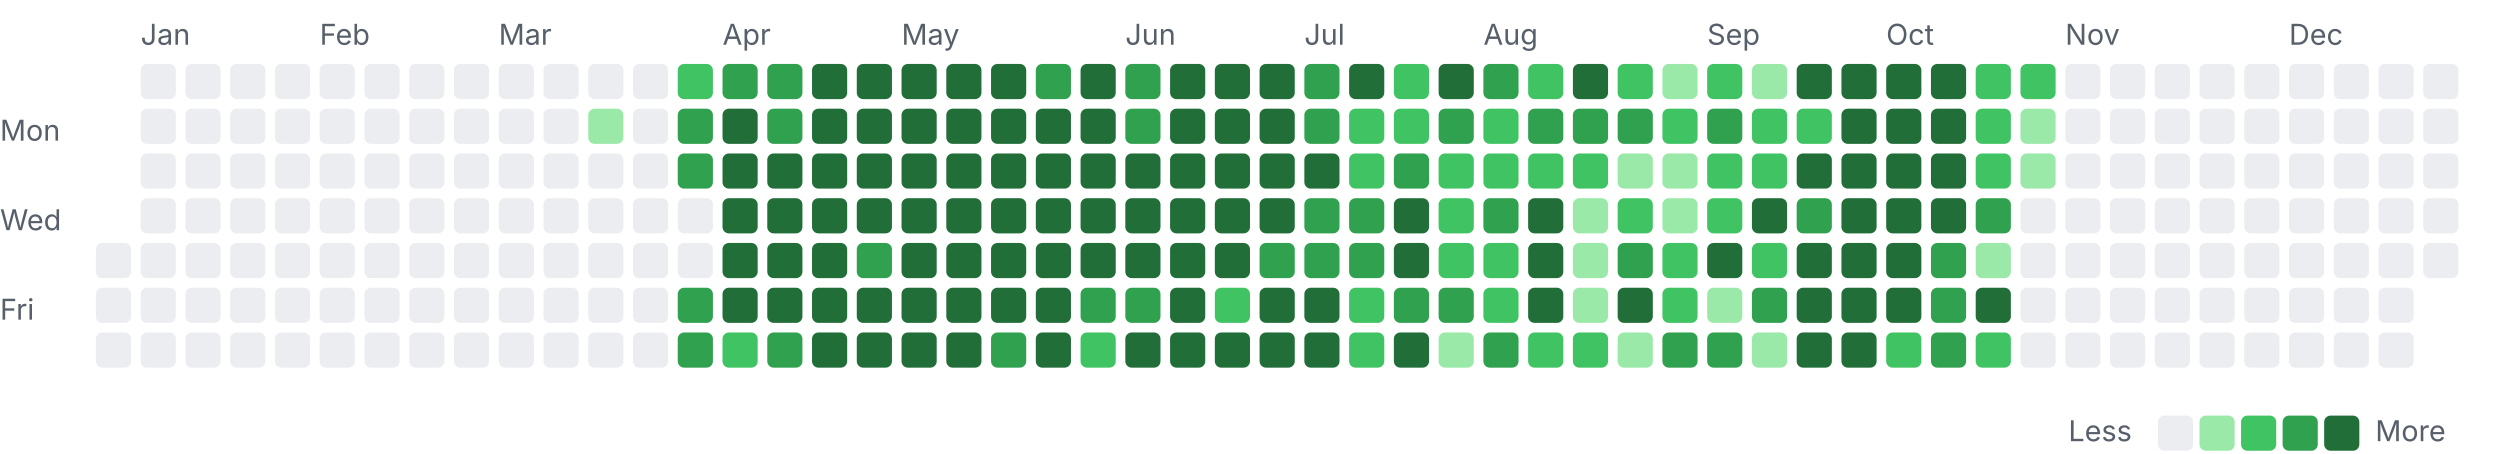
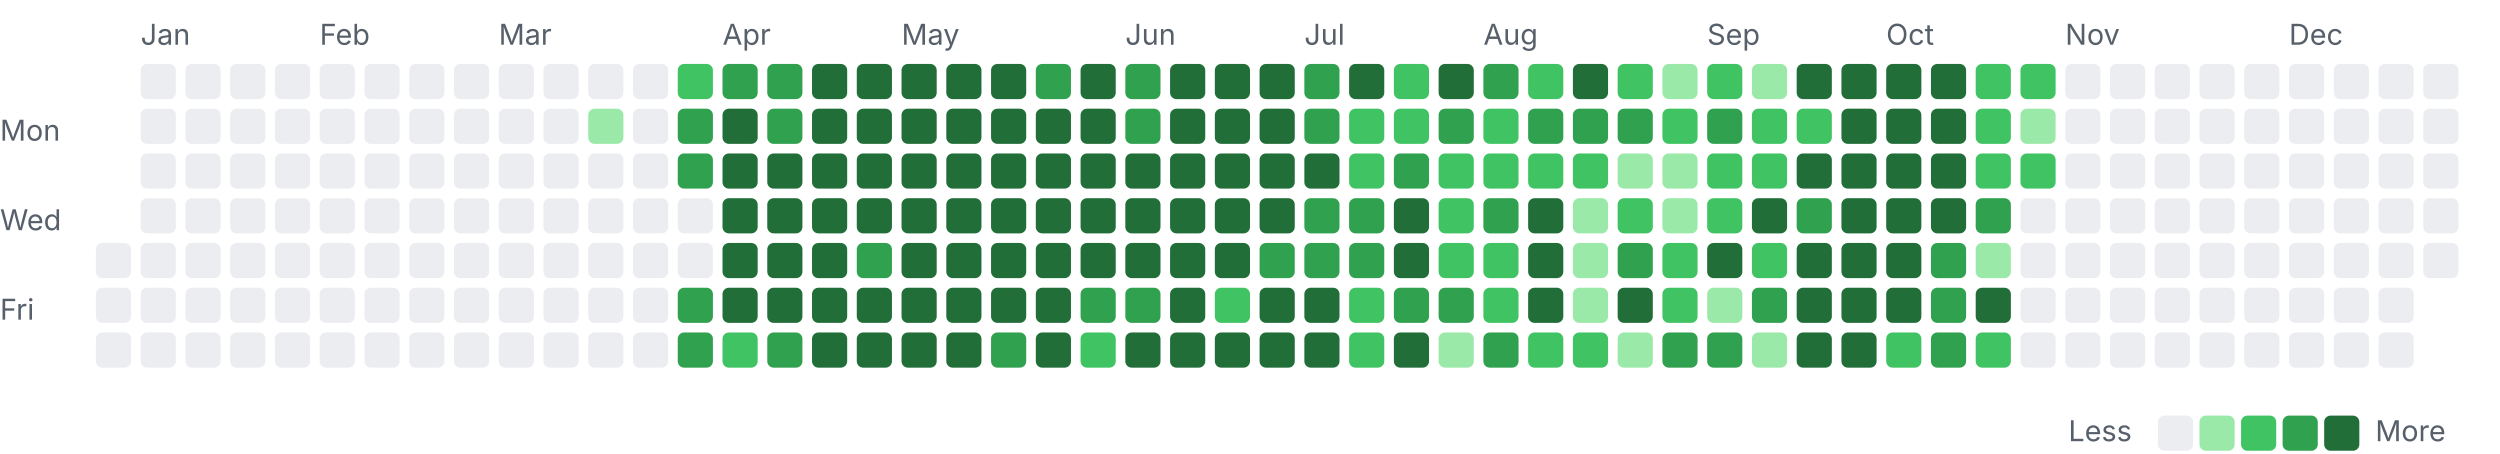
<svg xmlns="http://www.w3.org/2000/svg" width="782" height="142" viewBox="0 0 782 142">
  <style>.l0{fill:#ebedf0}.l1{fill:#9be9a8}.l2{fill:#40c463}.l3{fill:#30a14e}.l4{fill:#216e39} .lbl{fill:#57606a;font:9px -apple-system,Segoe UI,sans-serif}@media(prefers-color-scheme:dark){.l0{fill:#161b22}.l1{fill:#0e4429}.l2{fill:#006d32}.l3{fill:#26a641}.l4{fill:#39d353} .lbl{fill:#8b949e}}</style>
  <text class="lbl" x="44" y="14">Jan</text>
  <text class="lbl" x="100" y="14">Feb</text>
  <text class="lbl" x="156" y="14">Mar</text>
  <text class="lbl" x="226" y="14">Apr</text>
  <text class="lbl" x="282" y="14">May</text>
  <text class="lbl" x="352" y="14">Jun</text>
  <text class="lbl" x="408" y="14">Jul</text>
  <text class="lbl" x="464" y="14">Aug</text>
  <text class="lbl" x="534" y="14">Sep</text>
  <text class="lbl" x="590" y="14">Oct</text>
  <text class="lbl" x="646" y="14">Nov</text>
  <text class="lbl" x="716" y="14">Dec</text>
  <text class="lbl" x="0" y="44">Mon</text>
  <text class="lbl" x="0" y="72">Wed</text>
  <text class="lbl" x="0" y="100">Fri</text>
  <rect class="l0" x="30" y="76" width="11" height="11" rx="2" />
  <rect class="l0" x="30" y="90" width="11" height="11" rx="2" />
  <rect class="l0" x="30" y="104" width="11" height="11" rx="2" />
  <rect class="l0" x="44" y="20" width="11" height="11" rx="2" />
  <rect class="l0" x="44" y="34" width="11" height="11" rx="2" />
  <rect class="l0" x="44" y="48" width="11" height="11" rx="2" />
  <rect class="l0" x="44" y="62" width="11" height="11" rx="2" />
  <rect class="l0" x="44" y="76" width="11" height="11" rx="2" />
  <rect class="l0" x="44" y="90" width="11" height="11" rx="2" />
  <rect class="l0" x="44" y="104" width="11" height="11" rx="2" />
  <rect class="l0" x="58" y="20" width="11" height="11" rx="2" />
  <rect class="l0" x="58" y="34" width="11" height="11" rx="2" />
  <rect class="l0" x="58" y="48" width="11" height="11" rx="2" />
  <rect class="l0" x="58" y="62" width="11" height="11" rx="2" />
  <rect class="l0" x="58" y="76" width="11" height="11" rx="2" />
  <rect class="l0" x="58" y="90" width="11" height="11" rx="2" />
  <rect class="l0" x="58" y="104" width="11" height="11" rx="2" />
  <rect class="l0" x="72" y="20" width="11" height="11" rx="2" />
  <rect class="l0" x="72" y="34" width="11" height="11" rx="2" />
  <rect class="l0" x="72" y="48" width="11" height="11" rx="2" />
  <rect class="l0" x="72" y="62" width="11" height="11" rx="2" />
  <rect class="l0" x="72" y="76" width="11" height="11" rx="2" />
  <rect class="l0" x="72" y="90" width="11" height="11" rx="2" />
  <rect class="l0" x="72" y="104" width="11" height="11" rx="2" />
  <rect class="l0" x="86" y="20" width="11" height="11" rx="2" />
  <rect class="l0" x="86" y="34" width="11" height="11" rx="2" />
  <rect class="l0" x="86" y="48" width="11" height="11" rx="2" />
  <rect class="l0" x="86" y="62" width="11" height="11" rx="2" />
  <rect class="l0" x="86" y="76" width="11" height="11" rx="2" />
  <rect class="l0" x="86" y="90" width="11" height="11" rx="2" />
  <rect class="l0" x="86" y="104" width="11" height="11" rx="2" />
  <rect class="l0" x="100" y="20" width="11" height="11" rx="2" />
  <rect class="l0" x="100" y="34" width="11" height="11" rx="2" />
  <rect class="l0" x="100" y="48" width="11" height="11" rx="2" />
  <rect class="l0" x="100" y="62" width="11" height="11" rx="2" />
  <rect class="l0" x="100" y="76" width="11" height="11" rx="2" />
  <rect class="l0" x="100" y="90" width="11" height="11" rx="2" />
  <rect class="l0" x="100" y="104" width="11" height="11" rx="2" />
  <rect class="l0" x="114" y="20" width="11" height="11" rx="2" />
  <rect class="l0" x="114" y="34" width="11" height="11" rx="2" />
  <rect class="l0" x="114" y="48" width="11" height="11" rx="2" />
  <rect class="l0" x="114" y="62" width="11" height="11" rx="2" />
  <rect class="l0" x="114" y="76" width="11" height="11" rx="2" />
  <rect class="l0" x="114" y="90" width="11" height="11" rx="2" />
  <rect class="l0" x="114" y="104" width="11" height="11" rx="2" />
  <rect class="l0" x="128" y="20" width="11" height="11" rx="2" />
  <rect class="l0" x="128" y="34" width="11" height="11" rx="2" />
  <rect class="l0" x="128" y="48" width="11" height="11" rx="2" />
  <rect class="l0" x="128" y="62" width="11" height="11" rx="2" />
  <rect class="l0" x="128" y="76" width="11" height="11" rx="2" />
  <rect class="l0" x="128" y="90" width="11" height="11" rx="2" />
  <rect class="l0" x="128" y="104" width="11" height="11" rx="2" />
  <rect class="l0" x="142" y="20" width="11" height="11" rx="2" />
  <rect class="l0" x="142" y="34" width="11" height="11" rx="2" />
  <rect class="l0" x="142" y="48" width="11" height="11" rx="2" />
  <rect class="l0" x="142" y="62" width="11" height="11" rx="2" />
  <rect class="l0" x="142" y="76" width="11" height="11" rx="2" />
  <rect class="l0" x="142" y="90" width="11" height="11" rx="2" />
  <rect class="l0" x="142" y="104" width="11" height="11" rx="2" />
  <rect class="l0" x="156" y="20" width="11" height="11" rx="2" />
  <rect class="l0" x="156" y="34" width="11" height="11" rx="2" />
  <rect class="l0" x="156" y="48" width="11" height="11" rx="2" />
  <rect class="l0" x="156" y="62" width="11" height="11" rx="2" />
  <rect class="l0" x="156" y="76" width="11" height="11" rx="2" />
  <rect class="l0" x="156" y="90" width="11" height="11" rx="2" />
  <rect class="l0" x="156" y="104" width="11" height="11" rx="2" />
  <rect class="l0" x="170" y="20" width="11" height="11" rx="2" />
  <rect class="l0" x="170" y="34" width="11" height="11" rx="2" />
  <rect class="l0" x="170" y="48" width="11" height="11" rx="2" />
  <rect class="l0" x="170" y="62" width="11" height="11" rx="2" />
  <rect class="l0" x="170" y="76" width="11" height="11" rx="2" />
  <rect class="l0" x="170" y="90" width="11" height="11" rx="2" />
  <rect class="l0" x="170" y="104" width="11" height="11" rx="2" />
  <rect class="l0" x="184" y="20" width="11" height="11" rx="2" />
  <rect class="l1" x="184" y="34" width="11" height="11" rx="2" />
  <rect class="l0" x="184" y="48" width="11" height="11" rx="2" />
  <rect class="l0" x="184" y="62" width="11" height="11" rx="2" />
  <rect class="l0" x="184" y="76" width="11" height="11" rx="2" />
  <rect class="l0" x="184" y="90" width="11" height="11" rx="2" />
  <rect class="l0" x="184" y="104" width="11" height="11" rx="2" />
  <rect class="l0" x="198" y="20" width="11" height="11" rx="2" />
  <rect class="l0" x="198" y="34" width="11" height="11" rx="2" />
  <rect class="l0" x="198" y="48" width="11" height="11" rx="2" />
  <rect class="l0" x="198" y="62" width="11" height="11" rx="2" />
  <rect class="l0" x="198" y="76" width="11" height="11" rx="2" />
  <rect class="l0" x="198" y="90" width="11" height="11" rx="2" />
  <rect class="l0" x="198" y="104" width="11" height="11" rx="2" />
  <rect class="l2" x="212" y="20" width="11" height="11" rx="2" />
  <rect class="l3" x="212" y="34" width="11" height="11" rx="2" />
  <rect class="l3" x="212" y="48" width="11" height="11" rx="2" />
  <rect class="l0" x="212" y="62" width="11" height="11" rx="2" />
  <rect class="l0" x="212" y="76" width="11" height="11" rx="2" />
  <rect class="l3" x="212" y="90" width="11" height="11" rx="2" />
  <rect class="l3" x="212" y="104" width="11" height="11" rx="2" />
  <rect class="l3" x="226" y="20" width="11" height="11" rx="2" />
  <rect class="l4" x="226" y="34" width="11" height="11" rx="2" />
  <rect class="l4" x="226" y="48" width="11" height="11" rx="2" />
  <rect class="l4" x="226" y="62" width="11" height="11" rx="2" />
  <rect class="l4" x="226" y="76" width="11" height="11" rx="2" />
  <rect class="l4" x="226" y="90" width="11" height="11" rx="2" />
  <rect class="l2" x="226" y="104" width="11" height="11" rx="2" />
  <rect class="l3" x="240" y="20" width="11" height="11" rx="2" />
  <rect class="l3" x="240" y="34" width="11" height="11" rx="2" />
  <rect class="l4" x="240" y="48" width="11" height="11" rx="2" />
  <rect class="l4" x="240" y="62" width="11" height="11" rx="2" />
  <rect class="l4" x="240" y="76" width="11" height="11" rx="2" />
  <rect class="l4" x="240" y="90" width="11" height="11" rx="2" />
  <rect class="l3" x="240" y="104" width="11" height="11" rx="2" />
  <rect class="l4" x="254" y="20" width="11" height="11" rx="2" />
  <rect class="l4" x="254" y="34" width="11" height="11" rx="2" />
  <rect class="l4" x="254" y="48" width="11" height="11" rx="2" />
  <rect class="l4" x="254" y="62" width="11" height="11" rx="2" />
  <rect class="l4" x="254" y="76" width="11" height="11" rx="2" />
  <rect class="l4" x="254" y="90" width="11" height="11" rx="2" />
  <rect class="l4" x="254" y="104" width="11" height="11" rx="2" />
  <rect class="l4" x="268" y="20" width="11" height="11" rx="2" />
  <rect class="l4" x="268" y="34" width="11" height="11" rx="2" />
  <rect class="l4" x="268" y="48" width="11" height="11" rx="2" />
  <rect class="l4" x="268" y="62" width="11" height="11" rx="2" />
  <rect class="l3" x="268" y="76" width="11" height="11" rx="2" />
  <rect class="l4" x="268" y="90" width="11" height="11" rx="2" />
  <rect class="l4" x="268" y="104" width="11" height="11" rx="2" />
  <rect class="l4" x="282" y="20" width="11" height="11" rx="2" />
  <rect class="l4" x="282" y="34" width="11" height="11" rx="2" />
  <rect class="l4" x="282" y="48" width="11" height="11" rx="2" />
  <rect class="l4" x="282" y="62" width="11" height="11" rx="2" />
  <rect class="l4" x="282" y="76" width="11" height="11" rx="2" />
  <rect class="l4" x="282" y="90" width="11" height="11" rx="2" />
  <rect class="l4" x="282" y="104" width="11" height="11" rx="2" />
  <rect class="l4" x="296" y="20" width="11" height="11" rx="2" />
  <rect class="l4" x="296" y="34" width="11" height="11" rx="2" />
  <rect class="l4" x="296" y="48" width="11" height="11" rx="2" />
  <rect class="l4" x="296" y="62" width="11" height="11" rx="2" />
  <rect class="l4" x="296" y="76" width="11" height="11" rx="2" />
  <rect class="l4" x="296" y="90" width="11" height="11" rx="2" />
  <rect class="l4" x="296" y="104" width="11" height="11" rx="2" />
  <rect class="l4" x="310" y="20" width="11" height="11" rx="2" />
  <rect class="l4" x="310" y="34" width="11" height="11" rx="2" />
  <rect class="l4" x="310" y="48" width="11" height="11" rx="2" />
  <rect class="l4" x="310" y="62" width="11" height="11" rx="2" />
  <rect class="l4" x="310" y="76" width="11" height="11" rx="2" />
  <rect class="l4" x="310" y="90" width="11" height="11" rx="2" />
  <rect class="l3" x="310" y="104" width="11" height="11" rx="2" />
  <rect class="l3" x="324" y="20" width="11" height="11" rx="2" />
  <rect class="l4" x="324" y="34" width="11" height="11" rx="2" />
  <rect class="l4" x="324" y="48" width="11" height="11" rx="2" />
  <rect class="l4" x="324" y="62" width="11" height="11" rx="2" />
  <rect class="l4" x="324" y="76" width="11" height="11" rx="2" />
  <rect class="l4" x="324" y="90" width="11" height="11" rx="2" />
  <rect class="l4" x="324" y="104" width="11" height="11" rx="2" />
  <rect class="l4" x="338" y="20" width="11" height="11" rx="2" />
  <rect class="l4" x="338" y="34" width="11" height="11" rx="2" />
  <rect class="l4" x="338" y="48" width="11" height="11" rx="2" />
  <rect class="l4" x="338" y="62" width="11" height="11" rx="2" />
  <rect class="l4" x="338" y="76" width="11" height="11" rx="2" />
  <rect class="l3" x="338" y="90" width="11" height="11" rx="2" />
  <rect class="l2" x="338" y="104" width="11" height="11" rx="2" />
  <rect class="l3" x="352" y="20" width="11" height="11" rx="2" />
  <rect class="l3" x="352" y="34" width="11" height="11" rx="2" />
  <rect class="l4" x="352" y="48" width="11" height="11" rx="2" />
  <rect class="l4" x="352" y="62" width="11" height="11" rx="2" />
  <rect class="l4" x="352" y="76" width="11" height="11" rx="2" />
  <rect class="l3" x="352" y="90" width="11" height="11" rx="2" />
  <rect class="l4" x="352" y="104" width="11" height="11" rx="2" />
  <rect class="l4" x="366" y="20" width="11" height="11" rx="2" />
  <rect class="l4" x="366" y="34" width="11" height="11" rx="2" />
  <rect class="l4" x="366" y="48" width="11" height="11" rx="2" />
  <rect class="l4" x="366" y="62" width="11" height="11" rx="2" />
  <rect class="l4" x="366" y="76" width="11" height="11" rx="2" />
  <rect class="l4" x="366" y="90" width="11" height="11" rx="2" />
  <rect class="l4" x="366" y="104" width="11" height="11" rx="2" />
  <rect class="l4" x="380" y="20" width="11" height="11" rx="2" />
  <rect class="l4" x="380" y="34" width="11" height="11" rx="2" />
  <rect class="l4" x="380" y="48" width="11" height="11" rx="2" />
  <rect class="l4" x="380" y="62" width="11" height="11" rx="2" />
  <rect class="l4" x="380" y="76" width="11" height="11" rx="2" />
  <rect class="l2" x="380" y="90" width="11" height="11" rx="2" />
  <rect class="l4" x="380" y="104" width="11" height="11" rx="2" />
  <rect class="l4" x="394" y="20" width="11" height="11" rx="2" />
  <rect class="l4" x="394" y="34" width="11" height="11" rx="2" />
  <rect class="l4" x="394" y="48" width="11" height="11" rx="2" />
  <rect class="l4" x="394" y="62" width="11" height="11" rx="2" />
  <rect class="l3" x="394" y="76" width="11" height="11" rx="2" />
  <rect class="l4" x="394" y="90" width="11" height="11" rx="2" />
  <rect class="l4" x="394" y="104" width="11" height="11" rx="2" />
  <rect class="l3" x="408" y="20" width="11" height="11" rx="2" />
  <rect class="l3" x="408" y="34" width="11" height="11" rx="2" />
  <rect class="l4" x="408" y="48" width="11" height="11" rx="2" />
  <rect class="l3" x="408" y="62" width="11" height="11" rx="2" />
  <rect class="l3" x="408" y="76" width="11" height="11" rx="2" />
  <rect class="l4" x="408" y="90" width="11" height="11" rx="2" />
  <rect class="l4" x="408" y="104" width="11" height="11" rx="2" />
  <rect class="l4" x="422" y="20" width="11" height="11" rx="2" />
  <rect class="l2" x="422" y="34" width="11" height="11" rx="2" />
  <rect class="l2" x="422" y="48" width="11" height="11" rx="2" />
  <rect class="l3" x="422" y="62" width="11" height="11" rx="2" />
  <rect class="l3" x="422" y="76" width="11" height="11" rx="2" />
  <rect class="l2" x="422" y="90" width="11" height="11" rx="2" />
  <rect class="l2" x="422" y="104" width="11" height="11" rx="2" />
  <rect class="l2" x="436" y="20" width="11" height="11" rx="2" />
  <rect class="l2" x="436" y="34" width="11" height="11" rx="2" />
  <rect class="l3" x="436" y="48" width="11" height="11" rx="2" />
  <rect class="l4" x="436" y="62" width="11" height="11" rx="2" />
  <rect class="l4" x="436" y="76" width="11" height="11" rx="2" />
  <rect class="l3" x="436" y="90" width="11" height="11" rx="2" />
  <rect class="l4" x="436" y="104" width="11" height="11" rx="2" />
  <rect class="l4" x="450" y="20" width="11" height="11" rx="2" />
  <rect class="l3" x="450" y="34" width="11" height="11" rx="2" />
  <rect class="l2" x="450" y="48" width="11" height="11" rx="2" />
  <rect class="l2" x="450" y="62" width="11" height="11" rx="2" />
  <rect class="l2" x="450" y="76" width="11" height="11" rx="2" />
  <rect class="l3" x="450" y="90" width="11" height="11" rx="2" />
  <rect class="l1" x="450" y="104" width="11" height="11" rx="2" />
  <rect class="l3" x="464" y="20" width="11" height="11" rx="2" />
  <rect class="l2" x="464" y="34" width="11" height="11" rx="2" />
  <rect class="l2" x="464" y="48" width="11" height="11" rx="2" />
  <rect class="l3" x="464" y="62" width="11" height="11" rx="2" />
  <rect class="l2" x="464" y="76" width="11" height="11" rx="2" />
  <rect class="l2" x="464" y="90" width="11" height="11" rx="2" />
  <rect class="l3" x="464" y="104" width="11" height="11" rx="2" />
  <rect class="l2" x="478" y="20" width="11" height="11" rx="2" />
  <rect class="l3" x="478" y="34" width="11" height="11" rx="2" />
  <rect class="l2" x="478" y="48" width="11" height="11" rx="2" />
  <rect class="l4" x="478" y="62" width="11" height="11" rx="2" />
  <rect class="l4" x="478" y="76" width="11" height="11" rx="2" />
  <rect class="l4" x="478" y="90" width="11" height="11" rx="2" />
  <rect class="l2" x="478" y="104" width="11" height="11" rx="2" />
  <rect class="l4" x="492" y="20" width="11" height="11" rx="2" />
  <rect class="l3" x="492" y="34" width="11" height="11" rx="2" />
  <rect class="l2" x="492" y="48" width="11" height="11" rx="2" />
  <rect class="l1" x="492" y="62" width="11" height="11" rx="2" />
  <rect class="l1" x="492" y="76" width="11" height="11" rx="2" />
  <rect class="l1" x="492" y="90" width="11" height="11" rx="2" />
  <rect class="l2" x="492" y="104" width="11" height="11" rx="2" />
  <rect class="l2" x="506" y="20" width="11" height="11" rx="2" />
  <rect class="l3" x="506" y="34" width="11" height="11" rx="2" />
  <rect class="l1" x="506" y="48" width="11" height="11" rx="2" />
  <rect class="l2" x="506" y="62" width="11" height="11" rx="2" />
  <rect class="l3" x="506" y="76" width="11" height="11" rx="2" />
  <rect class="l4" x="506" y="90" width="11" height="11" rx="2" />
  <rect class="l1" x="506" y="104" width="11" height="11" rx="2" />
  <rect class="l1" x="520" y="20" width="11" height="11" rx="2" />
  <rect class="l2" x="520" y="34" width="11" height="11" rx="2" />
  <rect class="l1" x="520" y="48" width="11" height="11" rx="2" />
  <rect class="l1" x="520" y="62" width="11" height="11" rx="2" />
  <rect class="l2" x="520" y="76" width="11" height="11" rx="2" />
  <rect class="l2" x="520" y="90" width="11" height="11" rx="2" />
  <rect class="l3" x="520" y="104" width="11" height="11" rx="2" />
  <rect class="l2" x="534" y="20" width="11" height="11" rx="2" />
  <rect class="l3" x="534" y="34" width="11" height="11" rx="2" />
  <rect class="l2" x="534" y="48" width="11" height="11" rx="2" />
  <rect class="l2" x="534" y="62" width="11" height="11" rx="2" />
  <rect class="l4" x="534" y="76" width="11" height="11" rx="2" />
  <rect class="l1" x="534" y="90" width="11" height="11" rx="2" />
  <rect class="l3" x="534" y="104" width="11" height="11" rx="2" />
  <rect class="l1" x="548" y="20" width="11" height="11" rx="2" />
  <rect class="l2" x="548" y="34" width="11" height="11" rx="2" />
  <rect class="l2" x="548" y="48" width="11" height="11" rx="2" />
  <rect class="l4" x="548" y="62" width="11" height="11" rx="2" />
  <rect class="l2" x="548" y="76" width="11" height="11" rx="2" />
  <rect class="l3" x="548" y="90" width="11" height="11" rx="2" />
  <rect class="l1" x="548" y="104" width="11" height="11" rx="2" />
  <rect class="l4" x="562" y="20" width="11" height="11" rx="2" />
  <rect class="l2" x="562" y="34" width="11" height="11" rx="2" />
  <rect class="l4" x="562" y="48" width="11" height="11" rx="2" />
  <rect class="l3" x="562" y="62" width="11" height="11" rx="2" />
  <rect class="l4" x="562" y="76" width="11" height="11" rx="2" />
  <rect class="l4" x="562" y="90" width="11" height="11" rx="2" />
  <rect class="l4" x="562" y="104" width="11" height="11" rx="2" />
  <rect class="l4" x="576" y="20" width="11" height="11" rx="2" />
  <rect class="l4" x="576" y="34" width="11" height="11" rx="2" />
  <rect class="l4" x="576" y="48" width="11" height="11" rx="2" />
  <rect class="l4" x="576" y="62" width="11" height="11" rx="2" />
  <rect class="l4" x="576" y="76" width="11" height="11" rx="2" />
  <rect class="l4" x="576" y="90" width="11" height="11" rx="2" />
  <rect class="l4" x="576" y="104" width="11" height="11" rx="2" />
  <rect class="l4" x="590" y="20" width="11" height="11" rx="2" />
  <rect class="l4" x="590" y="34" width="11" height="11" rx="2" />
  <rect class="l4" x="590" y="48" width="11" height="11" rx="2" />
  <rect class="l4" x="590" y="62" width="11" height="11" rx="2" />
  <rect class="l4" x="590" y="76" width="11" height="11" rx="2" />
  <rect class="l4" x="590" y="90" width="11" height="11" rx="2" />
  <rect class="l2" x="590" y="104" width="11" height="11" rx="2" />
  <rect class="l4" x="604" y="20" width="11" height="11" rx="2" />
  <rect class="l4" x="604" y="34" width="11" height="11" rx="2" />
  <rect class="l4" x="604" y="48" width="11" height="11" rx="2" />
  <rect class="l4" x="604" y="62" width="11" height="11" rx="2" />
  <rect class="l3" x="604" y="76" width="11" height="11" rx="2" />
  <rect class="l3" x="604" y="90" width="11" height="11" rx="2" />
  <rect class="l3" x="604" y="104" width="11" height="11" rx="2" />
  <rect class="l2" x="618" y="20" width="11" height="11" rx="2" />
  <rect class="l2" x="618" y="34" width="11" height="11" rx="2" />
  <rect class="l2" x="618" y="48" width="11" height="11" rx="2" />
  <rect class="l3" x="618" y="62" width="11" height="11" rx="2" />
  <rect class="l1" x="618" y="76" width="11" height="11" rx="2" />
  <rect class="l4" x="618" y="90" width="11" height="11" rx="2" />
  <rect class="l2" x="618" y="104" width="11" height="11" rx="2" />
  <rect class="l2" x="632" y="20" width="11" height="11" rx="2" />
  <rect class="l1" x="632" y="34" width="11" height="11" rx="2" />
-   <rect class="l1" x="632" y="48" width="11" height="11" rx="2" />
+   <rect class="l2" x="632" y="48" width="11" height="11" rx="2" />
  <rect class="l0" x="632" y="62" width="11" height="11" rx="2" />
  <rect class="l0" x="632" y="76" width="11" height="11" rx="2" />
  <rect class="l0" x="632" y="90" width="11" height="11" rx="2" />
  <rect class="l0" x="632" y="104" width="11" height="11" rx="2" />
  <rect class="l0" x="646" y="20" width="11" height="11" rx="2" />
  <rect class="l0" x="646" y="34" width="11" height="11" rx="2" />
  <rect class="l0" x="646" y="48" width="11" height="11" rx="2" />
  <rect class="l0" x="646" y="62" width="11" height="11" rx="2" />
  <rect class="l0" x="646" y="76" width="11" height="11" rx="2" />
  <rect class="l0" x="646" y="90" width="11" height="11" rx="2" />
  <rect class="l0" x="646" y="104" width="11" height="11" rx="2" />
  <rect class="l0" x="660" y="20" width="11" height="11" rx="2" />
  <rect class="l0" x="660" y="34" width="11" height="11" rx="2" />
  <rect class="l0" x="660" y="48" width="11" height="11" rx="2" />
  <rect class="l0" x="660" y="62" width="11" height="11" rx="2" />
  <rect class="l0" x="660" y="76" width="11" height="11" rx="2" />
  <rect class="l0" x="660" y="90" width="11" height="11" rx="2" />
  <rect class="l0" x="660" y="104" width="11" height="11" rx="2" />
  <rect class="l0" x="674" y="20" width="11" height="11" rx="2" />
  <rect class="l0" x="674" y="34" width="11" height="11" rx="2" />
  <rect class="l0" x="674" y="48" width="11" height="11" rx="2" />
  <rect class="l0" x="674" y="62" width="11" height="11" rx="2" />
  <rect class="l0" x="674" y="76" width="11" height="11" rx="2" />
  <rect class="l0" x="674" y="90" width="11" height="11" rx="2" />
  <rect class="l0" x="674" y="104" width="11" height="11" rx="2" />
  <rect class="l0" x="688" y="20" width="11" height="11" rx="2" />
  <rect class="l0" x="688" y="34" width="11" height="11" rx="2" />
  <rect class="l0" x="688" y="48" width="11" height="11" rx="2" />
  <rect class="l0" x="688" y="62" width="11" height="11" rx="2" />
  <rect class="l0" x="688" y="76" width="11" height="11" rx="2" />
  <rect class="l0" x="688" y="90" width="11" height="11" rx="2" />
  <rect class="l0" x="688" y="104" width="11" height="11" rx="2" />
  <rect class="l0" x="702" y="20" width="11" height="11" rx="2" />
  <rect class="l0" x="702" y="34" width="11" height="11" rx="2" />
  <rect class="l0" x="702" y="48" width="11" height="11" rx="2" />
  <rect class="l0" x="702" y="62" width="11" height="11" rx="2" />
  <rect class="l0" x="702" y="76" width="11" height="11" rx="2" />
  <rect class="l0" x="702" y="90" width="11" height="11" rx="2" />
  <rect class="l0" x="702" y="104" width="11" height="11" rx="2" />
  <rect class="l0" x="716" y="20" width="11" height="11" rx="2" />
  <rect class="l0" x="716" y="34" width="11" height="11" rx="2" />
  <rect class="l0" x="716" y="48" width="11" height="11" rx="2" />
  <rect class="l0" x="716" y="62" width="11" height="11" rx="2" />
  <rect class="l0" x="716" y="76" width="11" height="11" rx="2" />
  <rect class="l0" x="716" y="90" width="11" height="11" rx="2" />
  <rect class="l0" x="716" y="104" width="11" height="11" rx="2" />
  <rect class="l0" x="730" y="20" width="11" height="11" rx="2" />
  <rect class="l0" x="730" y="34" width="11" height="11" rx="2" />
  <rect class="l0" x="730" y="48" width="11" height="11" rx="2" />
  <rect class="l0" x="730" y="62" width="11" height="11" rx="2" />
  <rect class="l0" x="730" y="76" width="11" height="11" rx="2" />
  <rect class="l0" x="730" y="90" width="11" height="11" rx="2" />
  <rect class="l0" x="730" y="104" width="11" height="11" rx="2" />
  <rect class="l0" x="744" y="20" width="11" height="11" rx="2" />
  <rect class="l0" x="744" y="34" width="11" height="11" rx="2" />
  <rect class="l0" x="744" y="48" width="11" height="11" rx="2" />
  <rect class="l0" x="744" y="62" width="11" height="11" rx="2" />
  <rect class="l0" x="744" y="76" width="11" height="11" rx="2" />
  <rect class="l0" x="744" y="90" width="11" height="11" rx="2" />
  <rect class="l0" x="744" y="104" width="11" height="11" rx="2" />
  <rect class="l0" x="758" y="20" width="11" height="11" rx="2" />
  <rect class="l0" x="758" y="34" width="11" height="11" rx="2" />
  <rect class="l0" x="758" y="48" width="11" height="11" rx="2" />
  <rect class="l0" x="758" y="62" width="11" height="11" rx="2" />
  <rect class="l0" x="758" y="76" width="11" height="11" rx="2" />
  <text class="lbl" x="647" y="138">Less</text>
  <rect class="l0" x="675" y="130" width="11" height="11" rx="2" />
  <rect class="l1" x="688" y="130" width="11" height="11" rx="2" />
  <rect class="l2" x="701" y="130" width="11" height="11" rx="2" />
  <rect class="l3" x="714" y="130" width="11" height="11" rx="2" />
  <rect class="l4" x="727" y="130" width="11" height="11" rx="2" />
  <text class="lbl" x="743" y="138">More</text>
</svg>
